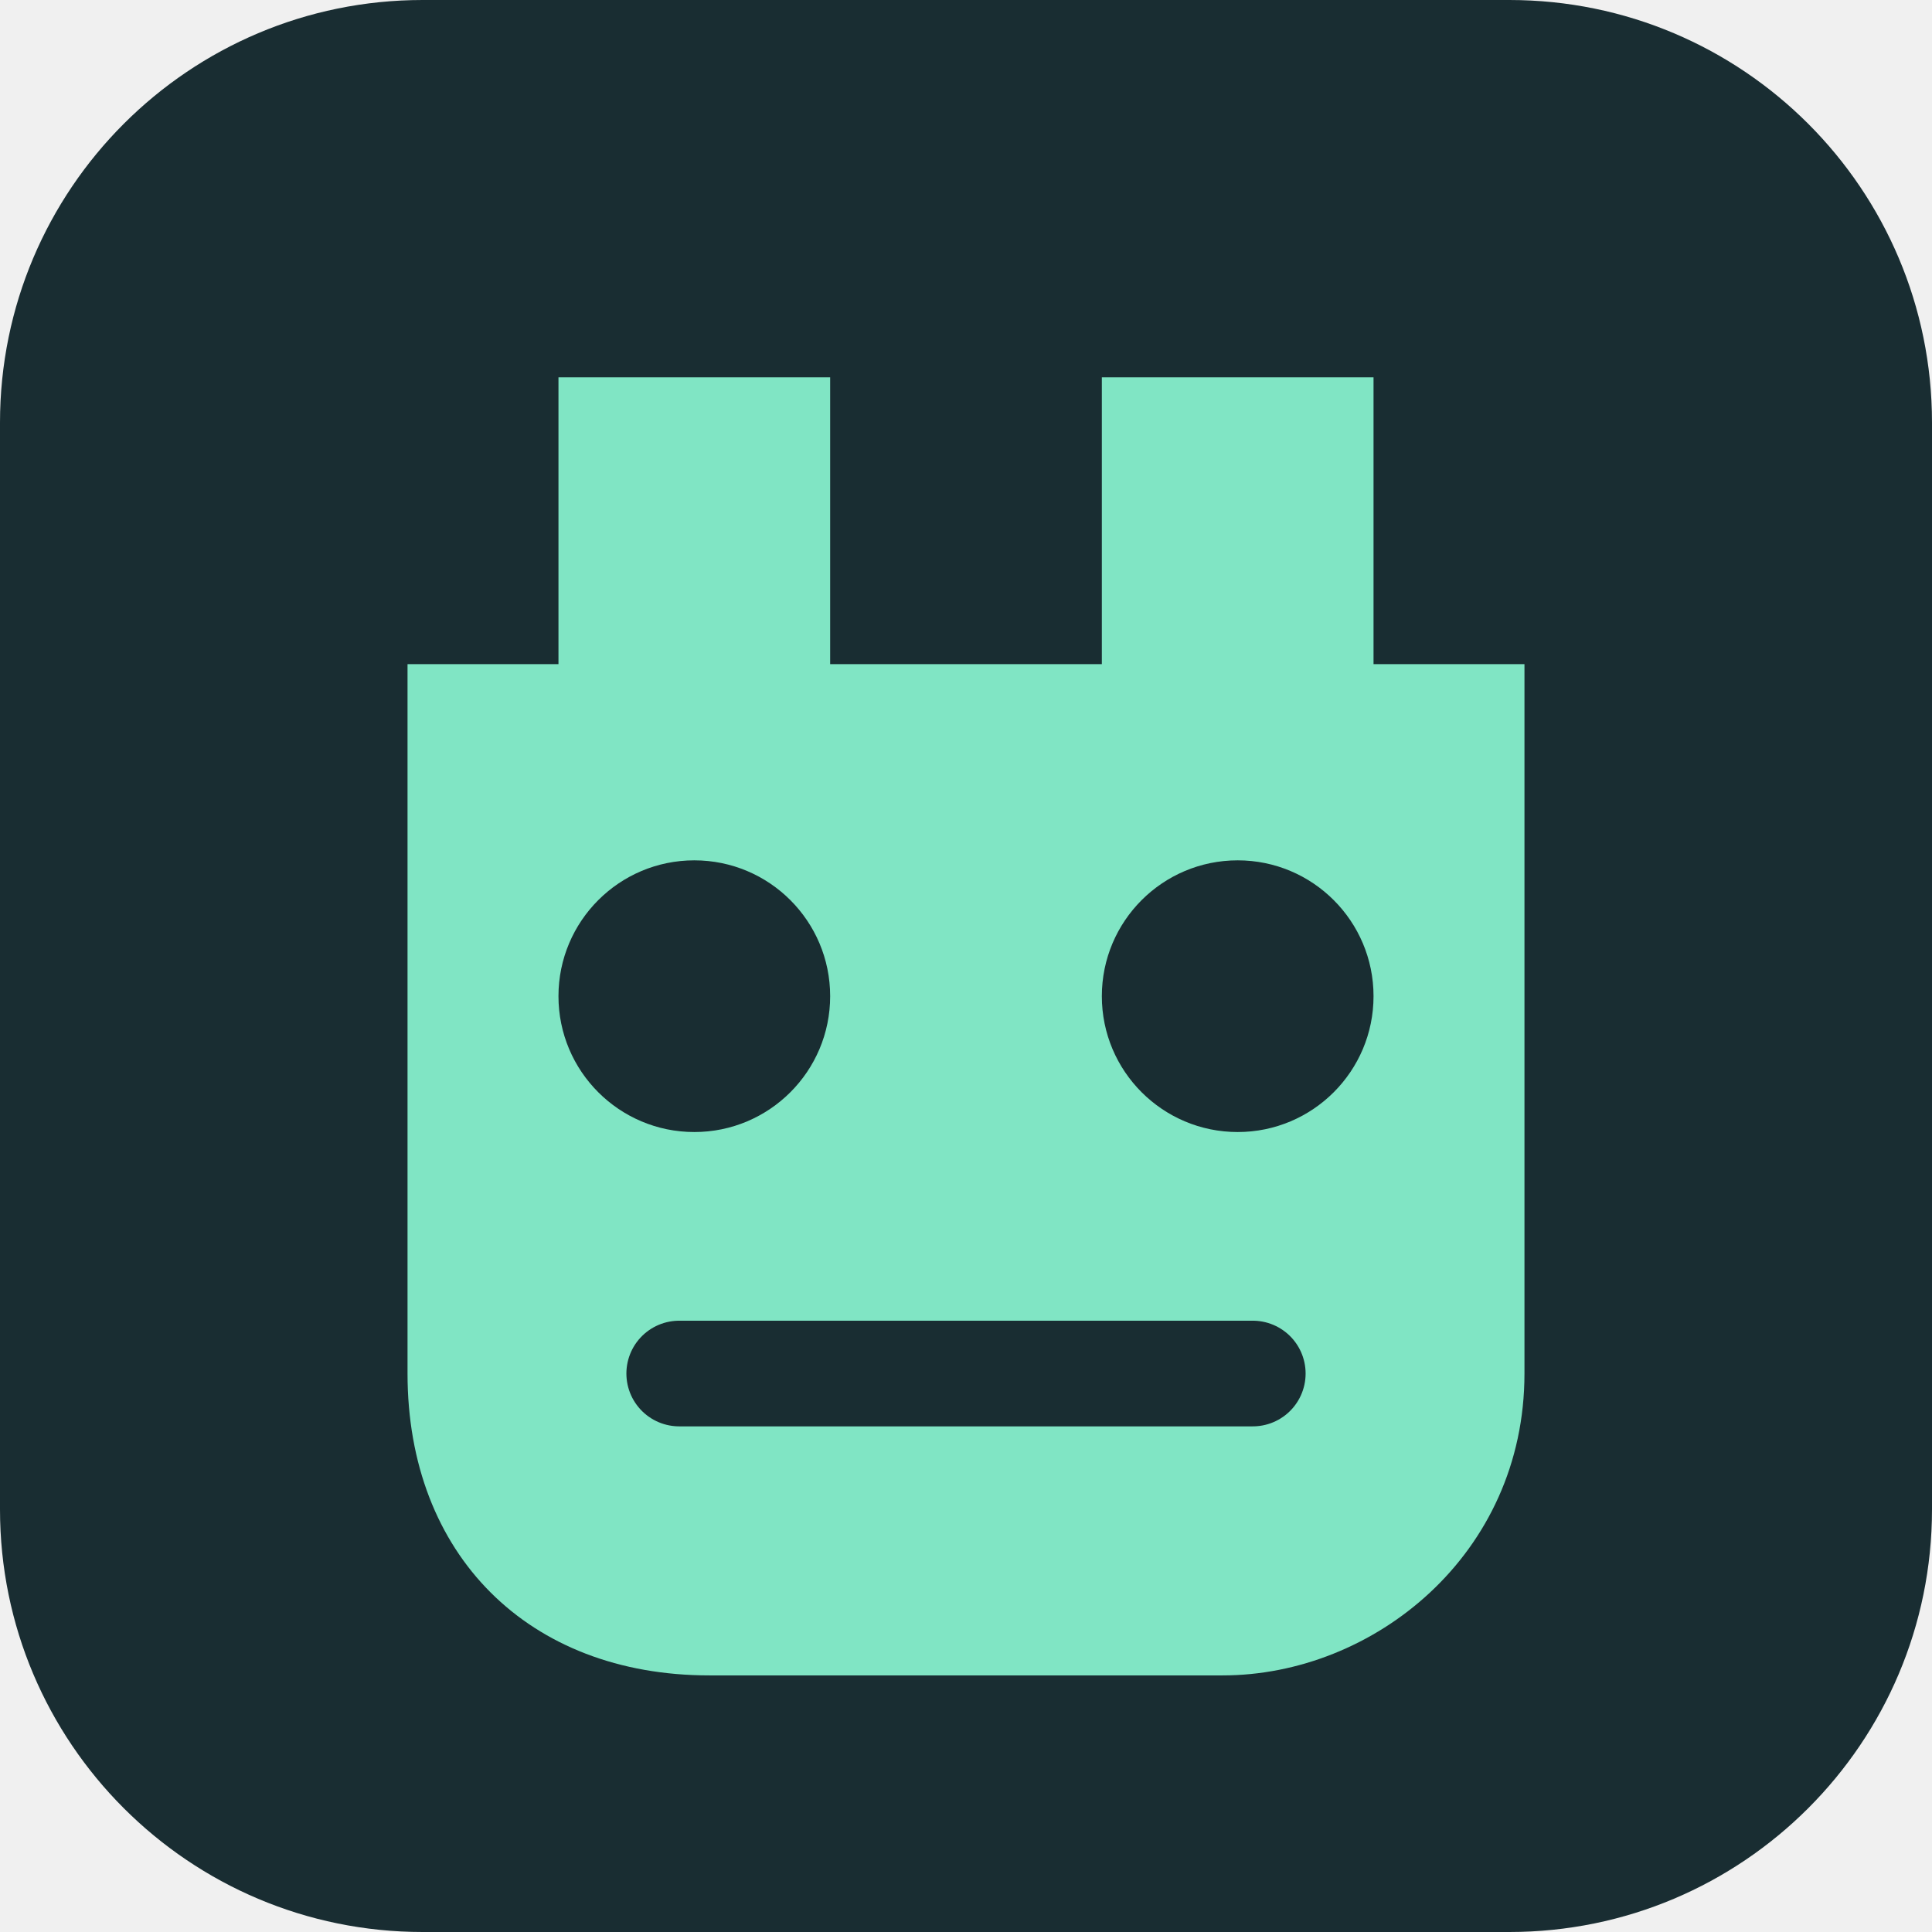
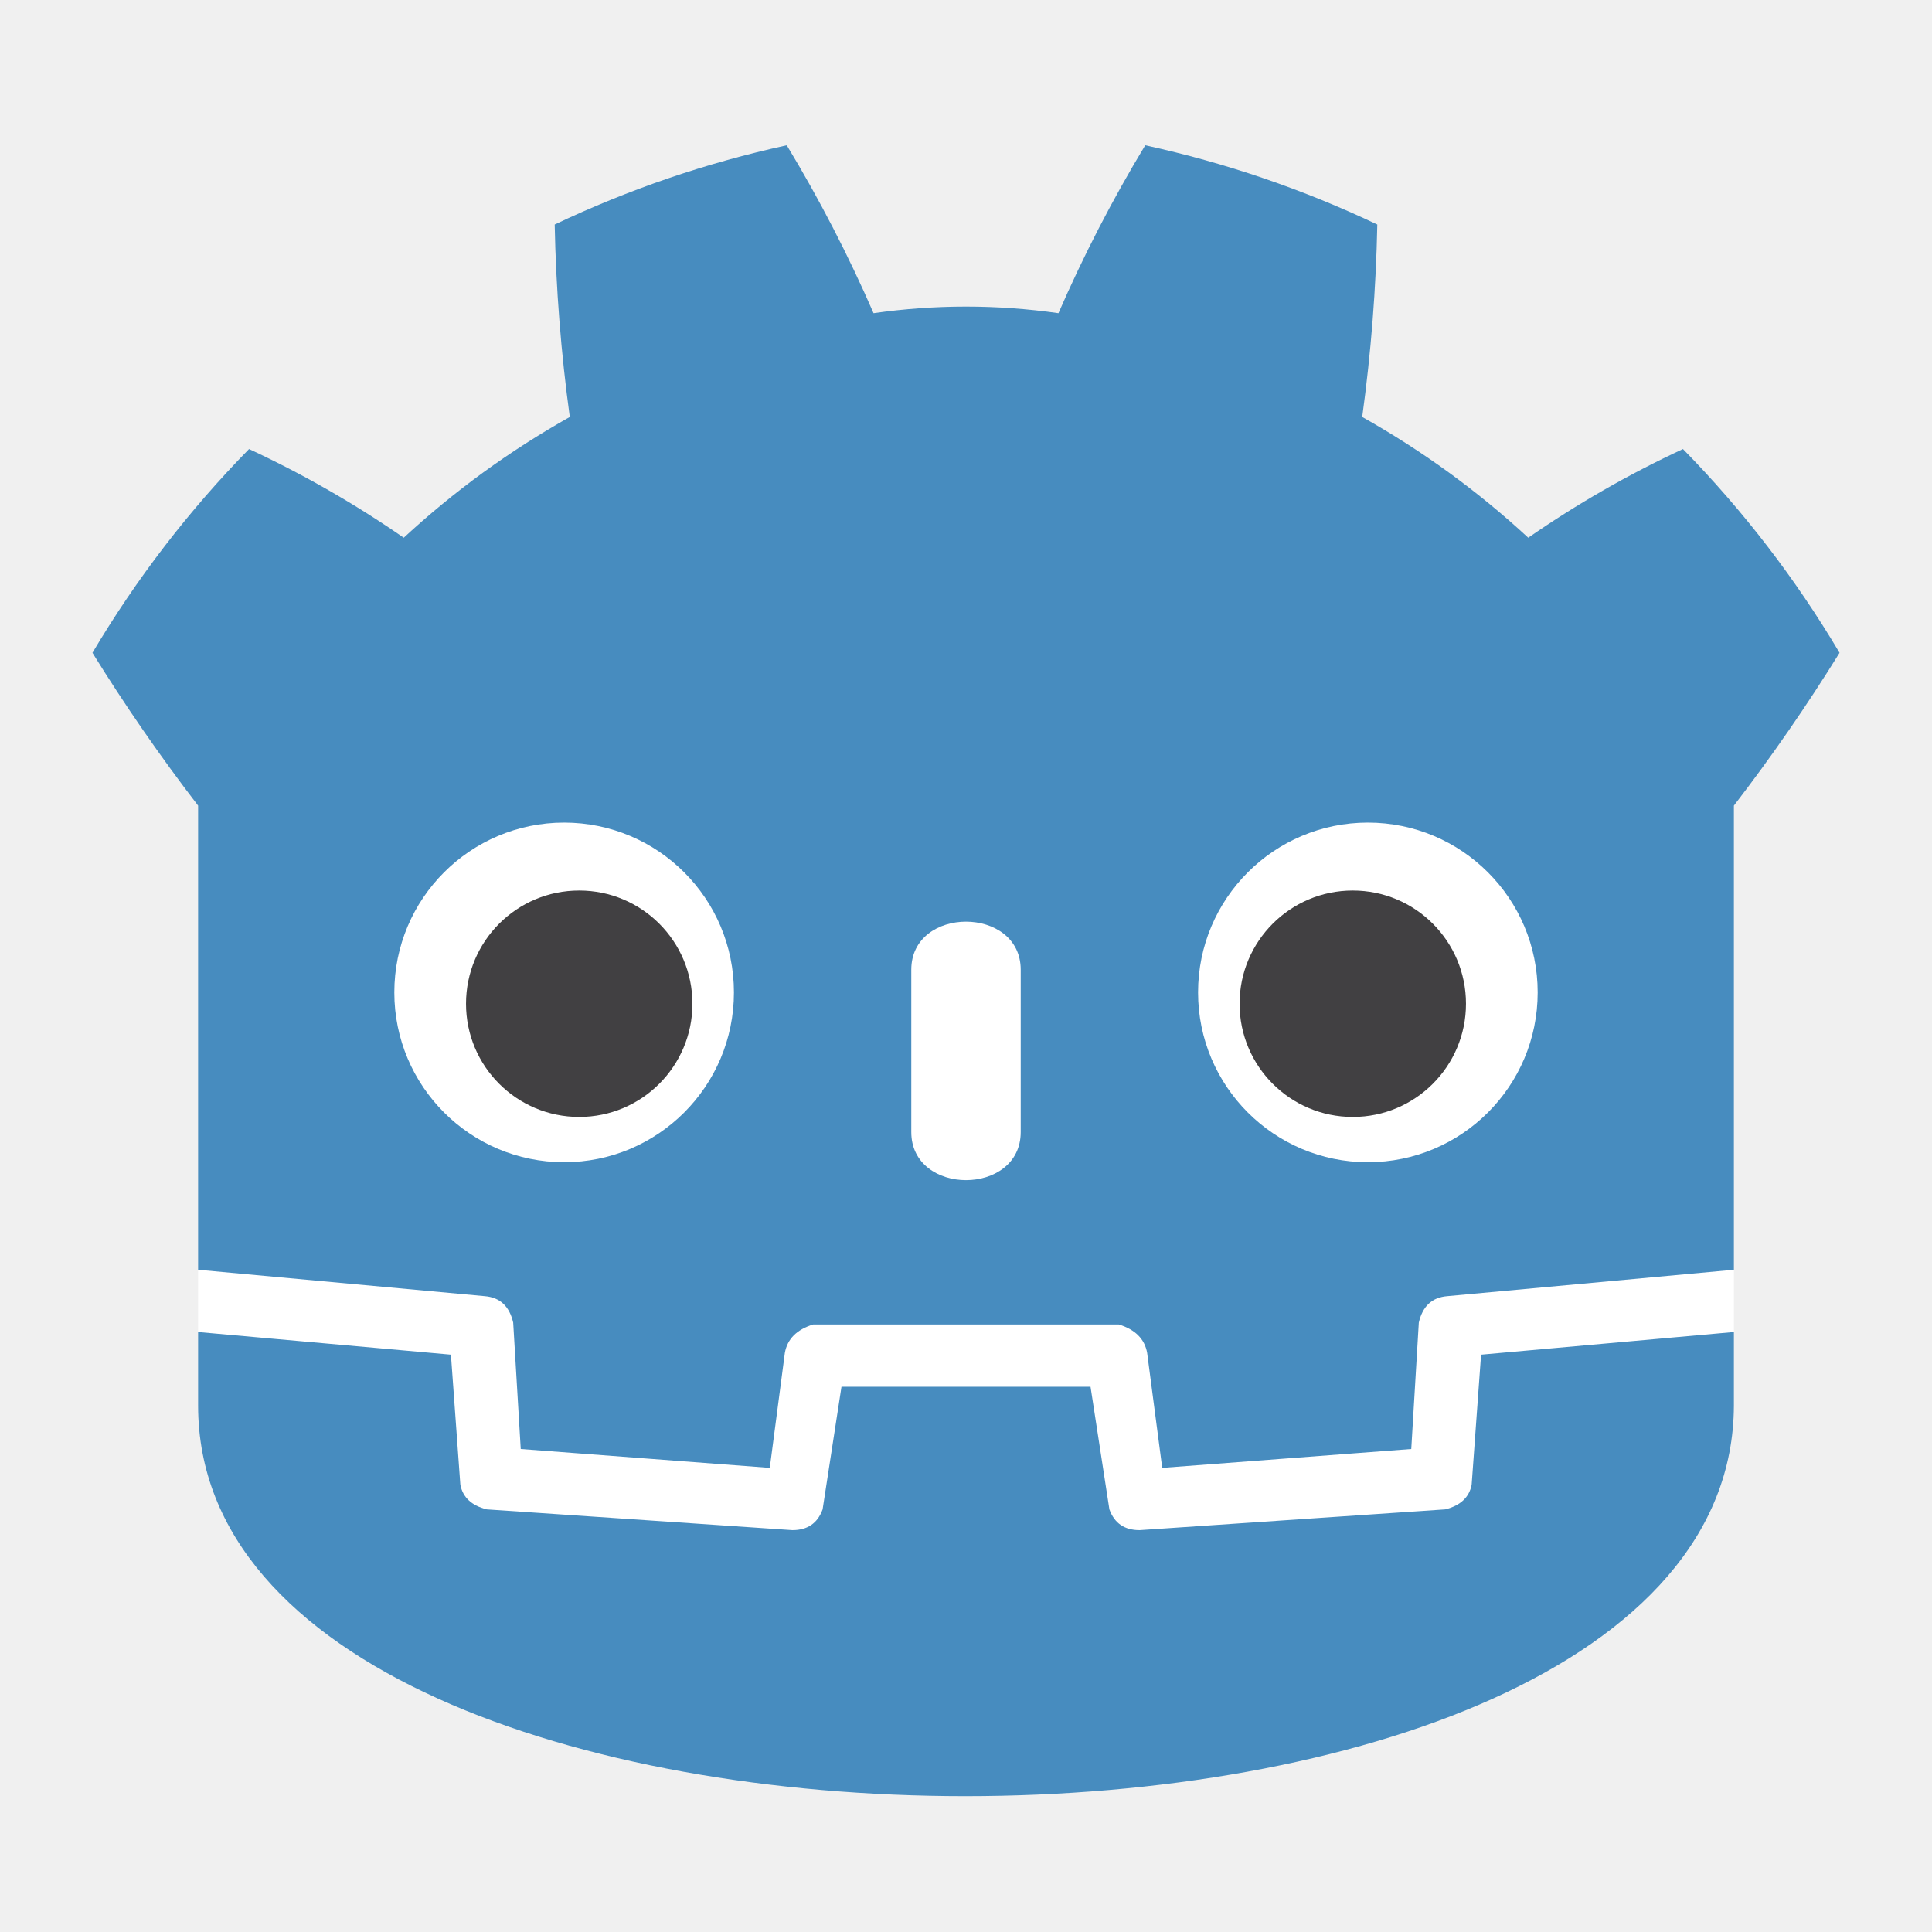
- <svg xmlns="http://www.w3.org/2000/svg" width="128" height="128" viewBox="0 0 128 128">
-   <rect width="128" height="128" rx="28" fill="#192d32" />
-   <path d="M27 44h10V25h18v19h18V25h18v19h10v47c0 12-10 20-20 20H47c-12 0-20-8-20-20Z" fill="#80e5c4" />
-   <circle cx="46" cy="66" r="9" fill="#192d32" />
-   <circle cx="82" cy="66" r="9" fill="#192d32" />
-   <path d="M45 91h38" stroke="#192d32" stroke-width="7" stroke-linecap="round" />
+ <svg xmlns="http://www.w3.org/2000/svg" width="1024" height="1024">
+   <g fill="#fff">
+     <path d="M105 673v33q407 354 814 0v-33z" />
+     <path fill="#478cbf" d="m105 673 152 14q12 1 15 14l4 67 132 10 8-61q2-11 15-15h162q13 4 15 15l8 61 132-10 4-67q3-13 15-14l152-14V427q30-39 56-81-35-59-83-108-43 20-82 47-40-37-88-64 7-51 8-102-59-28-123-42-26 43-46 89-49-7-98 0-20-46-46-89-64 14-123 42 1 51 8 102-48 27-88 64-39-27-82-47-48 49-83 108 26 42 56 81zm0 33v39c0 276 813 276 814 0v-39l-134 12-5 69q-2 10-14 13l-162 11q-12 0-16-11l-10-65H446l-10 65q-4 11-16 11l-162-11q-12-3-14-13l-5-69z" />
+     <path d="M483 600c0 34 58 34 58 0v-86c0-34-58-34-58 0z" />
+     <circle cx="725" cy="526" r="90" />
+     <circle cx="299" cy="526" r="90" />
+   </g>
+   <g fill="#414042">
+     <circle cx="307" cy="532" r="60" />
+     <circle cx="717" cy="532" r="60" />
+   </g>
</svg>
